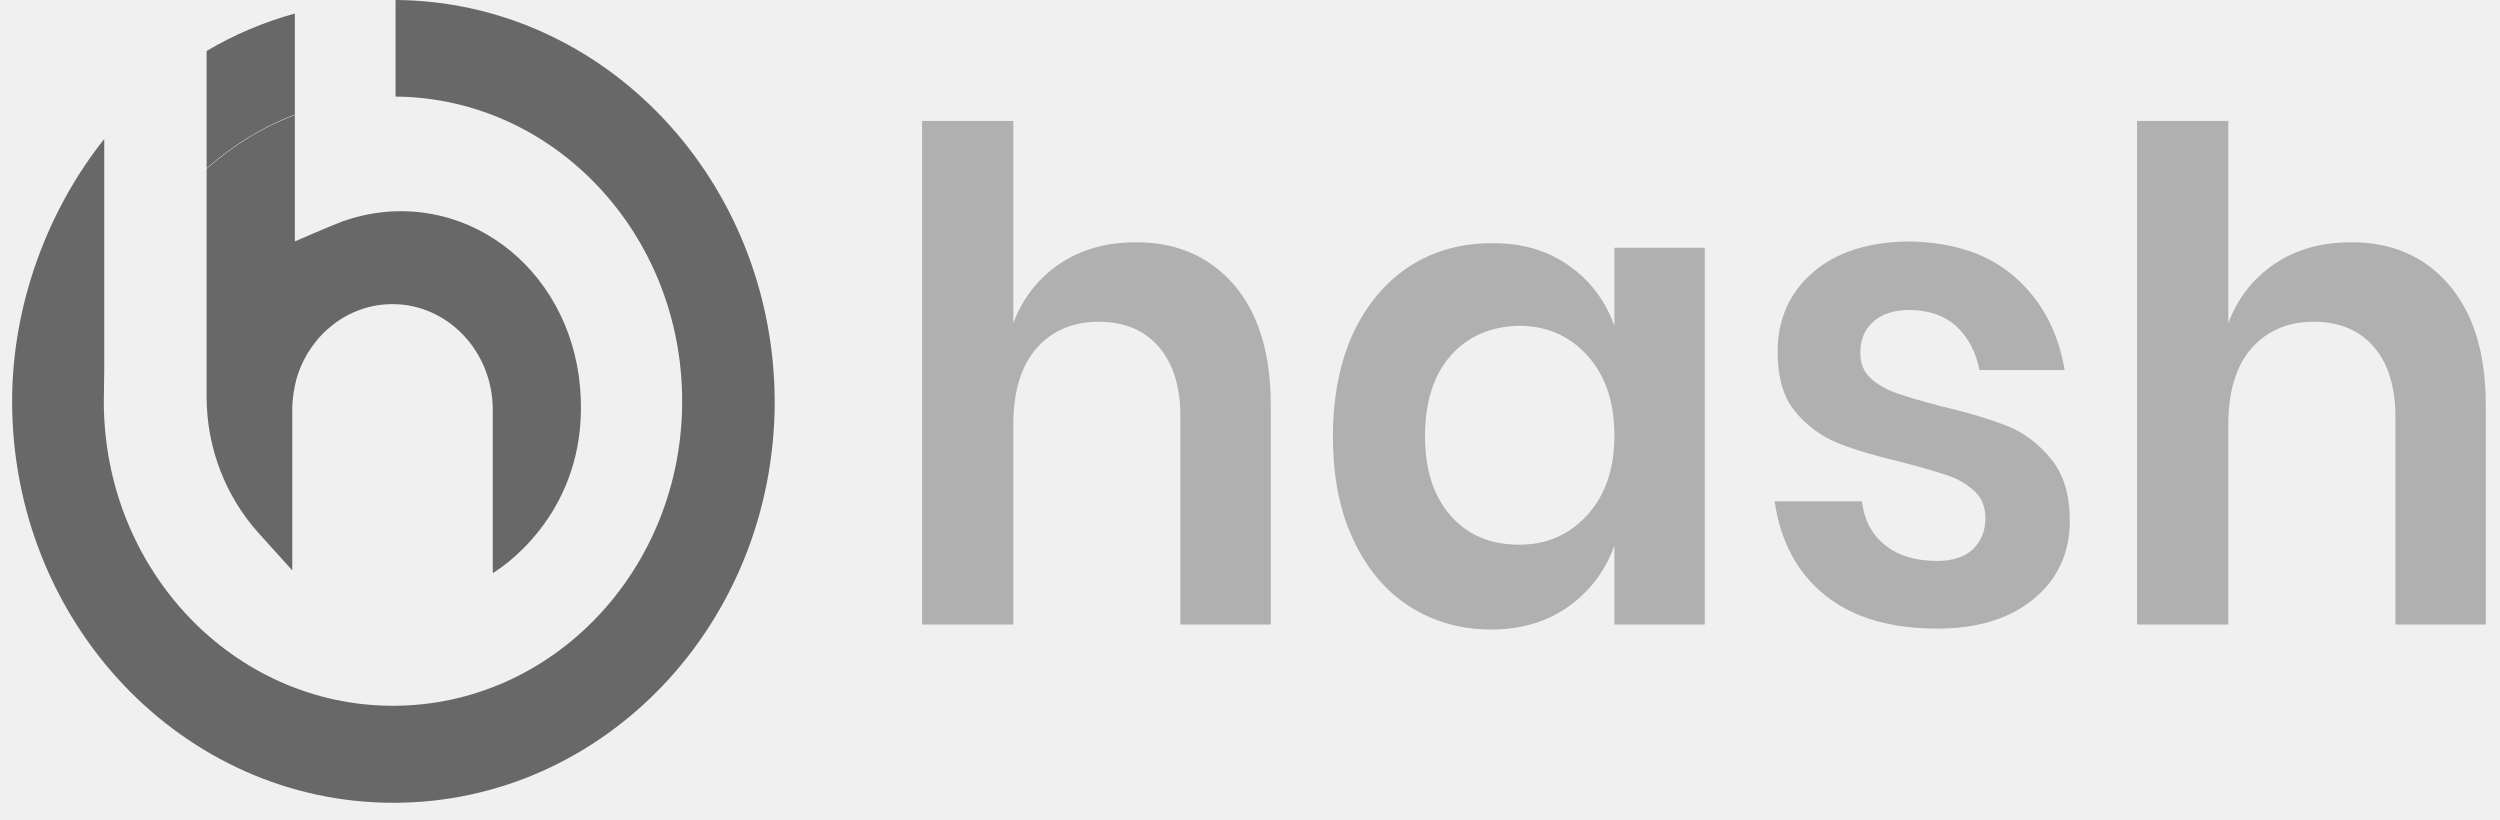
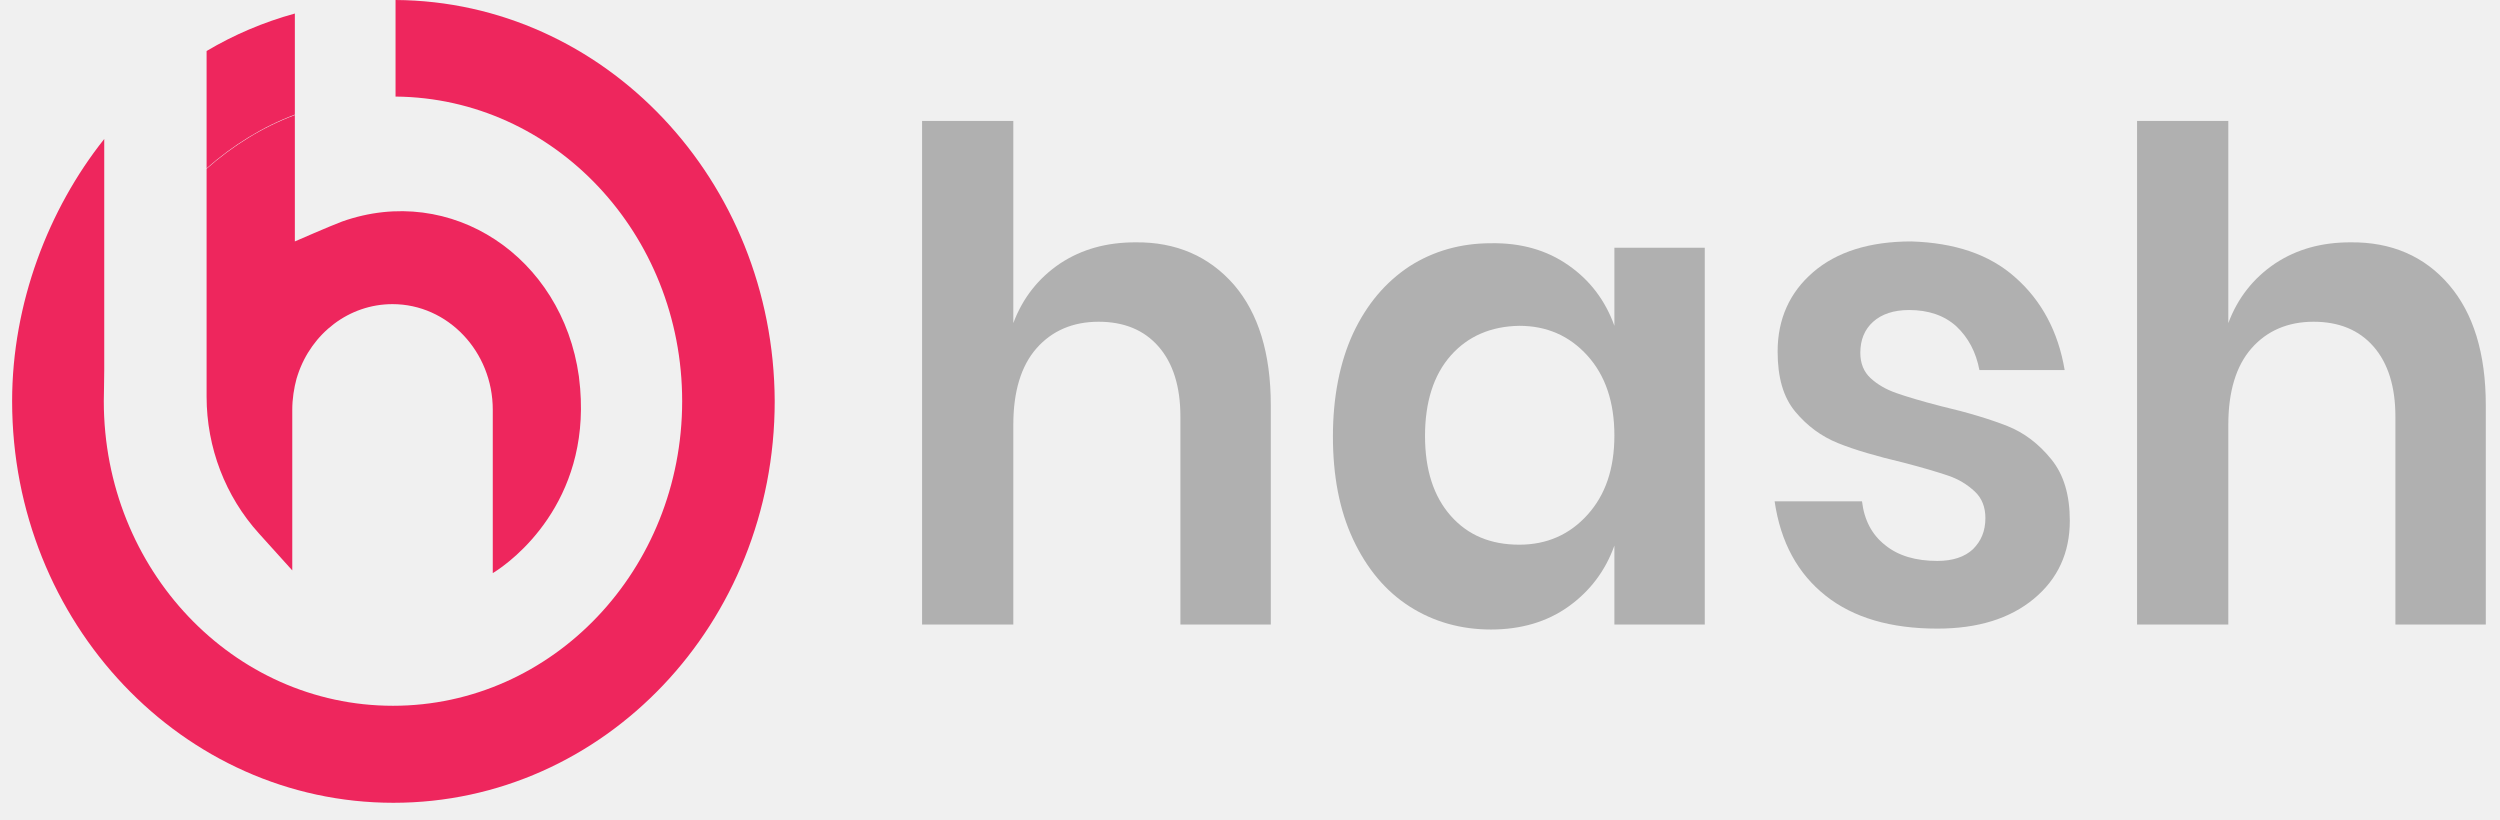
<svg xmlns="http://www.w3.org/2000/svg" width="119" height="39" viewBox="0 0 119 39" fill="none">
  <g clip-path="url(#clip0_769_18687)">
-     <g style="mix-blend-mode:luminosity">
-       <path d="M18.828 0V4.597C26.374 4.661 32.471 11.127 32.471 19.096C32.471 27.108 26.313 33.595 18.706 33.595C11.1 33.595 4.941 27.108 4.941 19.096C4.941 19.01 4.962 17.957 4.962 17.592V6.616C2.311 9.945 0.577 14.435 0.577 19.096C0.577 29.642 8.693 38.213 18.727 38.213C28.76 38.213 36.876 29.664 36.876 19.096C36.835 8.592 28.78 0.064 18.828 0Z" fill="#EE265D" />
-       <path d="M9.834 18.881C9.834 21.308 10.731 23.628 12.322 25.389L13.912 27.151V19.504C13.912 18.988 13.994 18.473 14.116 18.022L14.178 17.828C14.83 15.874 16.604 14.477 18.684 14.477C21.315 14.477 23.456 16.733 23.456 19.504V27.28C24.415 26.7 28.065 23.929 27.616 18.494C27.596 18.301 27.576 18.108 27.555 17.914C26.76 12.222 21.478 8.699 16.278 10.547C15.707 10.761 14.035 11.492 14.035 11.492V5.477C12.485 6.057 11.078 6.938 9.834 8.033V18.881Z" fill="#EE265D" />
-       <path d="M9.834 2.427V8.012C11.078 6.917 12.485 6.036 14.035 5.456V0.644C12.546 1.053 11.139 1.654 9.834 2.427Z" fill="#EE265D" />
-       <path d="M58.736 13.554C59.899 14.907 60.49 16.819 60.49 19.289V29.728H56.187V19.826C56.187 18.408 55.841 17.291 55.147 16.497C54.454 15.702 53.495 15.315 52.292 15.315C51.069 15.315 50.07 15.745 49.335 16.583C48.601 17.42 48.234 18.645 48.234 20.213V29.728H43.891V5.757H48.234V15.38C48.683 14.177 49.437 13.232 50.457 12.544C51.497 11.857 52.68 11.535 54.046 11.535C55.983 11.513 57.554 12.201 58.736 13.554Z" fill="#B0B0B0" />
-       <path d="M74.663 12.63C75.682 13.339 76.416 14.306 76.845 15.509V11.793H81.147V29.729H76.845V25.97C76.416 27.172 75.682 28.139 74.663 28.869C73.643 29.6 72.399 29.965 70.972 29.965C69.544 29.965 68.239 29.6 67.097 28.869C65.955 28.139 65.058 27.065 64.405 25.669C63.753 24.273 63.447 22.64 63.447 20.771C63.447 18.902 63.773 17.249 64.405 15.874C65.058 14.478 65.955 13.425 67.097 12.673C68.239 11.943 69.544 11.578 70.972 11.578C72.399 11.556 73.623 11.9 74.663 12.63ZM69.055 16.926C68.239 17.85 67.831 19.139 67.831 20.75C67.831 22.361 68.239 23.628 69.055 24.552C69.87 25.475 70.951 25.927 72.318 25.927C73.623 25.927 74.704 25.454 75.56 24.509C76.416 23.564 76.845 22.318 76.845 20.728C76.845 19.139 76.416 17.872 75.56 16.926C74.704 15.981 73.623 15.509 72.318 15.509C70.972 15.53 69.87 16.003 69.055 16.926Z" fill="#B0B0B0" />
-       <path d="M95.933 13.21C97.177 14.306 97.972 15.788 98.278 17.614H94.22C94.057 16.755 93.69 16.067 93.119 15.53C92.548 15.015 91.793 14.757 90.875 14.757C90.141 14.757 89.57 14.95 89.162 15.315C88.755 15.681 88.551 16.174 88.551 16.797C88.551 17.291 88.714 17.7 89.04 18C89.366 18.301 89.774 18.537 90.264 18.709C90.753 18.881 91.467 19.096 92.385 19.332C93.669 19.633 94.73 19.955 95.545 20.277C96.361 20.599 97.054 21.136 97.646 21.867C98.237 22.597 98.523 23.564 98.523 24.788C98.523 26.313 97.952 27.559 96.81 28.504C95.668 29.449 94.138 29.922 92.221 29.922C89.999 29.922 88.224 29.406 86.899 28.354C85.573 27.301 84.758 25.819 84.472 23.864H88.632C88.734 24.745 89.101 25.454 89.734 25.948C90.366 26.463 91.202 26.7 92.221 26.7C92.956 26.7 93.526 26.506 93.914 26.141C94.301 25.755 94.505 25.282 94.505 24.659C94.505 24.144 94.342 23.714 93.996 23.392C93.649 23.07 93.241 22.812 92.731 22.64C92.221 22.468 91.508 22.253 90.59 22.017C89.326 21.716 88.286 21.416 87.49 21.093C86.695 20.771 86.022 20.277 85.451 19.59C84.88 18.902 84.615 17.957 84.615 16.733C84.615 15.186 85.186 13.919 86.308 12.953C87.429 11.986 88.999 11.492 90.977 11.492C93.017 11.556 94.689 12.093 95.933 13.21Z" fill="#B0B0B0" />
-       <path d="M116.57 13.554C117.732 14.907 118.324 16.819 118.324 19.289V29.728H114.021V19.826C114.021 18.408 113.674 17.291 112.981 16.497C112.287 15.702 111.329 15.315 110.126 15.315C108.902 15.315 107.903 15.745 107.169 16.583C106.435 17.42 106.068 18.645 106.068 20.213V29.728H101.724V5.757H106.068V15.38C106.516 14.177 107.271 13.232 108.291 12.544C109.331 11.857 110.513 11.535 111.88 11.535C113.837 11.513 115.408 12.201 116.57 13.554Z" fill="#B0B0B0" />
-     </g>
+     <path d="M18.828 0V4.597C26.374 4.661 32.471 11.127 32.471 19.096C32.471 27.108 26.313 33.595 18.706 33.595C11.1 33.595 4.941 27.108 4.941 19.096C4.941 19.01 4.962 17.957 4.962 17.592V6.616C2.311 9.945 0.577 14.435 0.577 19.096C0.577 29.642 8.693 38.213 18.727 38.213C28.76 38.213 36.876 29.664 36.876 19.096C36.835 8.592 28.78 0.064 18.828 0Z" fill="#EE265D" />
+     <path d="M9.834 18.881C9.834 21.308 10.731 23.628 12.322 25.389L13.912 27.151V19.504C13.912 18.988 13.994 18.473 14.116 18.022L14.178 17.828C14.83 15.874 16.604 14.477 18.684 14.477C21.315 14.477 23.456 16.733 23.456 19.504V27.28C24.415 26.7 28.065 23.929 27.616 18.494C27.596 18.301 27.576 18.108 27.555 17.914C26.76 12.222 21.478 8.699 16.278 10.547C15.707 10.761 14.035 11.492 14.035 11.492V5.477C12.485 6.057 11.078 6.938 9.834 8.033V18.881Z" fill="#EE265D" />
+     <path d="M9.834 2.427V8.012C11.078 6.917 12.485 6.036 14.035 5.456V0.644C12.546 1.053 11.139 1.654 9.834 2.427Z" fill="#EE265D" />
+     <path d="M58.736 13.554C59.899 14.907 60.49 16.819 60.49 19.289V29.728H56.187V19.826C56.187 18.408 55.841 17.291 55.147 16.497C54.454 15.702 53.495 15.315 52.292 15.315C51.069 15.315 50.07 15.745 49.335 16.583C48.601 17.42 48.234 18.645 48.234 20.213V29.728H43.891V5.757H48.234V15.38C48.683 14.177 49.437 13.232 50.457 12.544C51.497 11.857 52.68 11.535 54.046 11.535C55.983 11.513 57.554 12.201 58.736 13.554Z" fill="#B0B0B0" />
+     <path d="M74.663 12.63C75.682 13.339 76.416 14.306 76.845 15.509V11.793H81.147V29.729H76.845V25.97C76.416 27.172 75.682 28.139 74.663 28.869C73.643 29.6 72.399 29.965 70.972 29.965C69.544 29.965 68.239 29.6 67.097 28.869C65.955 28.139 65.058 27.065 64.405 25.669C63.753 24.273 63.447 22.64 63.447 20.771C63.447 18.902 63.773 17.249 64.405 15.874C65.058 14.478 65.955 13.425 67.097 12.673C68.239 11.943 69.544 11.578 70.972 11.578C72.399 11.556 73.623 11.9 74.663 12.63ZM69.055 16.926C68.239 17.85 67.831 19.139 67.831 20.75C67.831 22.361 68.239 23.628 69.055 24.552C69.87 25.475 70.951 25.927 72.318 25.927C73.623 25.927 74.704 25.454 75.56 24.509C76.416 23.564 76.845 22.318 76.845 20.728C76.845 19.139 76.416 17.872 75.56 16.926C74.704 15.981 73.623 15.509 72.318 15.509C70.972 15.53 69.87 16.003 69.055 16.926Z" fill="#B0B0B0" />
+     <path d="M95.933 13.21C97.177 14.306 97.972 15.788 98.278 17.614H94.22C94.057 16.755 93.69 16.067 93.119 15.53C92.548 15.015 91.793 14.757 90.875 14.757C90.141 14.757 89.57 14.95 89.162 15.315C88.755 15.681 88.551 16.174 88.551 16.797C88.551 17.291 88.714 17.7 89.04 18C89.366 18.301 89.774 18.537 90.264 18.709C90.753 18.881 91.467 19.096 92.385 19.332C93.669 19.633 94.73 19.955 95.545 20.277C96.361 20.599 97.054 21.136 97.646 21.867C98.237 22.597 98.523 23.564 98.523 24.788C98.523 26.313 97.952 27.559 96.81 28.504C95.668 29.449 94.138 29.922 92.221 29.922C89.999 29.922 88.224 29.406 86.899 28.354C85.573 27.301 84.758 25.819 84.472 23.864H88.632C88.734 24.745 89.101 25.454 89.734 25.948C90.366 26.463 91.202 26.7 92.221 26.7C92.956 26.7 93.526 26.506 93.914 26.141C94.301 25.755 94.505 25.282 94.505 24.659C94.505 24.144 94.342 23.714 93.996 23.392C93.649 23.07 93.241 22.812 92.731 22.64C92.221 22.468 91.508 22.253 90.59 22.017C89.326 21.716 88.286 21.416 87.49 21.093C86.695 20.771 86.022 20.277 85.451 19.59C84.88 18.902 84.615 17.957 84.615 16.733C84.615 15.186 85.186 13.919 86.308 12.953C87.429 11.986 88.999 11.492 90.977 11.492C93.017 11.556 94.689 12.093 95.933 13.21Z" fill="#B0B0B0" />
+     <path d="M116.57 13.554C117.732 14.907 118.324 16.819 118.324 19.289V29.728H114.021V19.826C114.021 18.408 113.674 17.291 112.981 16.497C112.287 15.702 111.329 15.315 110.126 15.315C108.902 15.315 107.903 15.745 107.169 16.583C106.435 17.42 106.068 18.645 106.068 20.213V29.728H101.724V5.757H106.068V15.38C106.516 14.177 107.271 13.232 108.291 12.544C109.331 11.857 110.513 11.535 111.88 11.535C113.837 11.513 115.408 12.201 116.57 13.554Z" fill="#B0B0B0" />
  </g>
  <defs>
    <clipPath id="clip0_769_18687">
      <rect width="117.869" height="38.488" fill="white" transform="translate(0.518066)" />
    </clipPath>
  </defs>
</svg>
